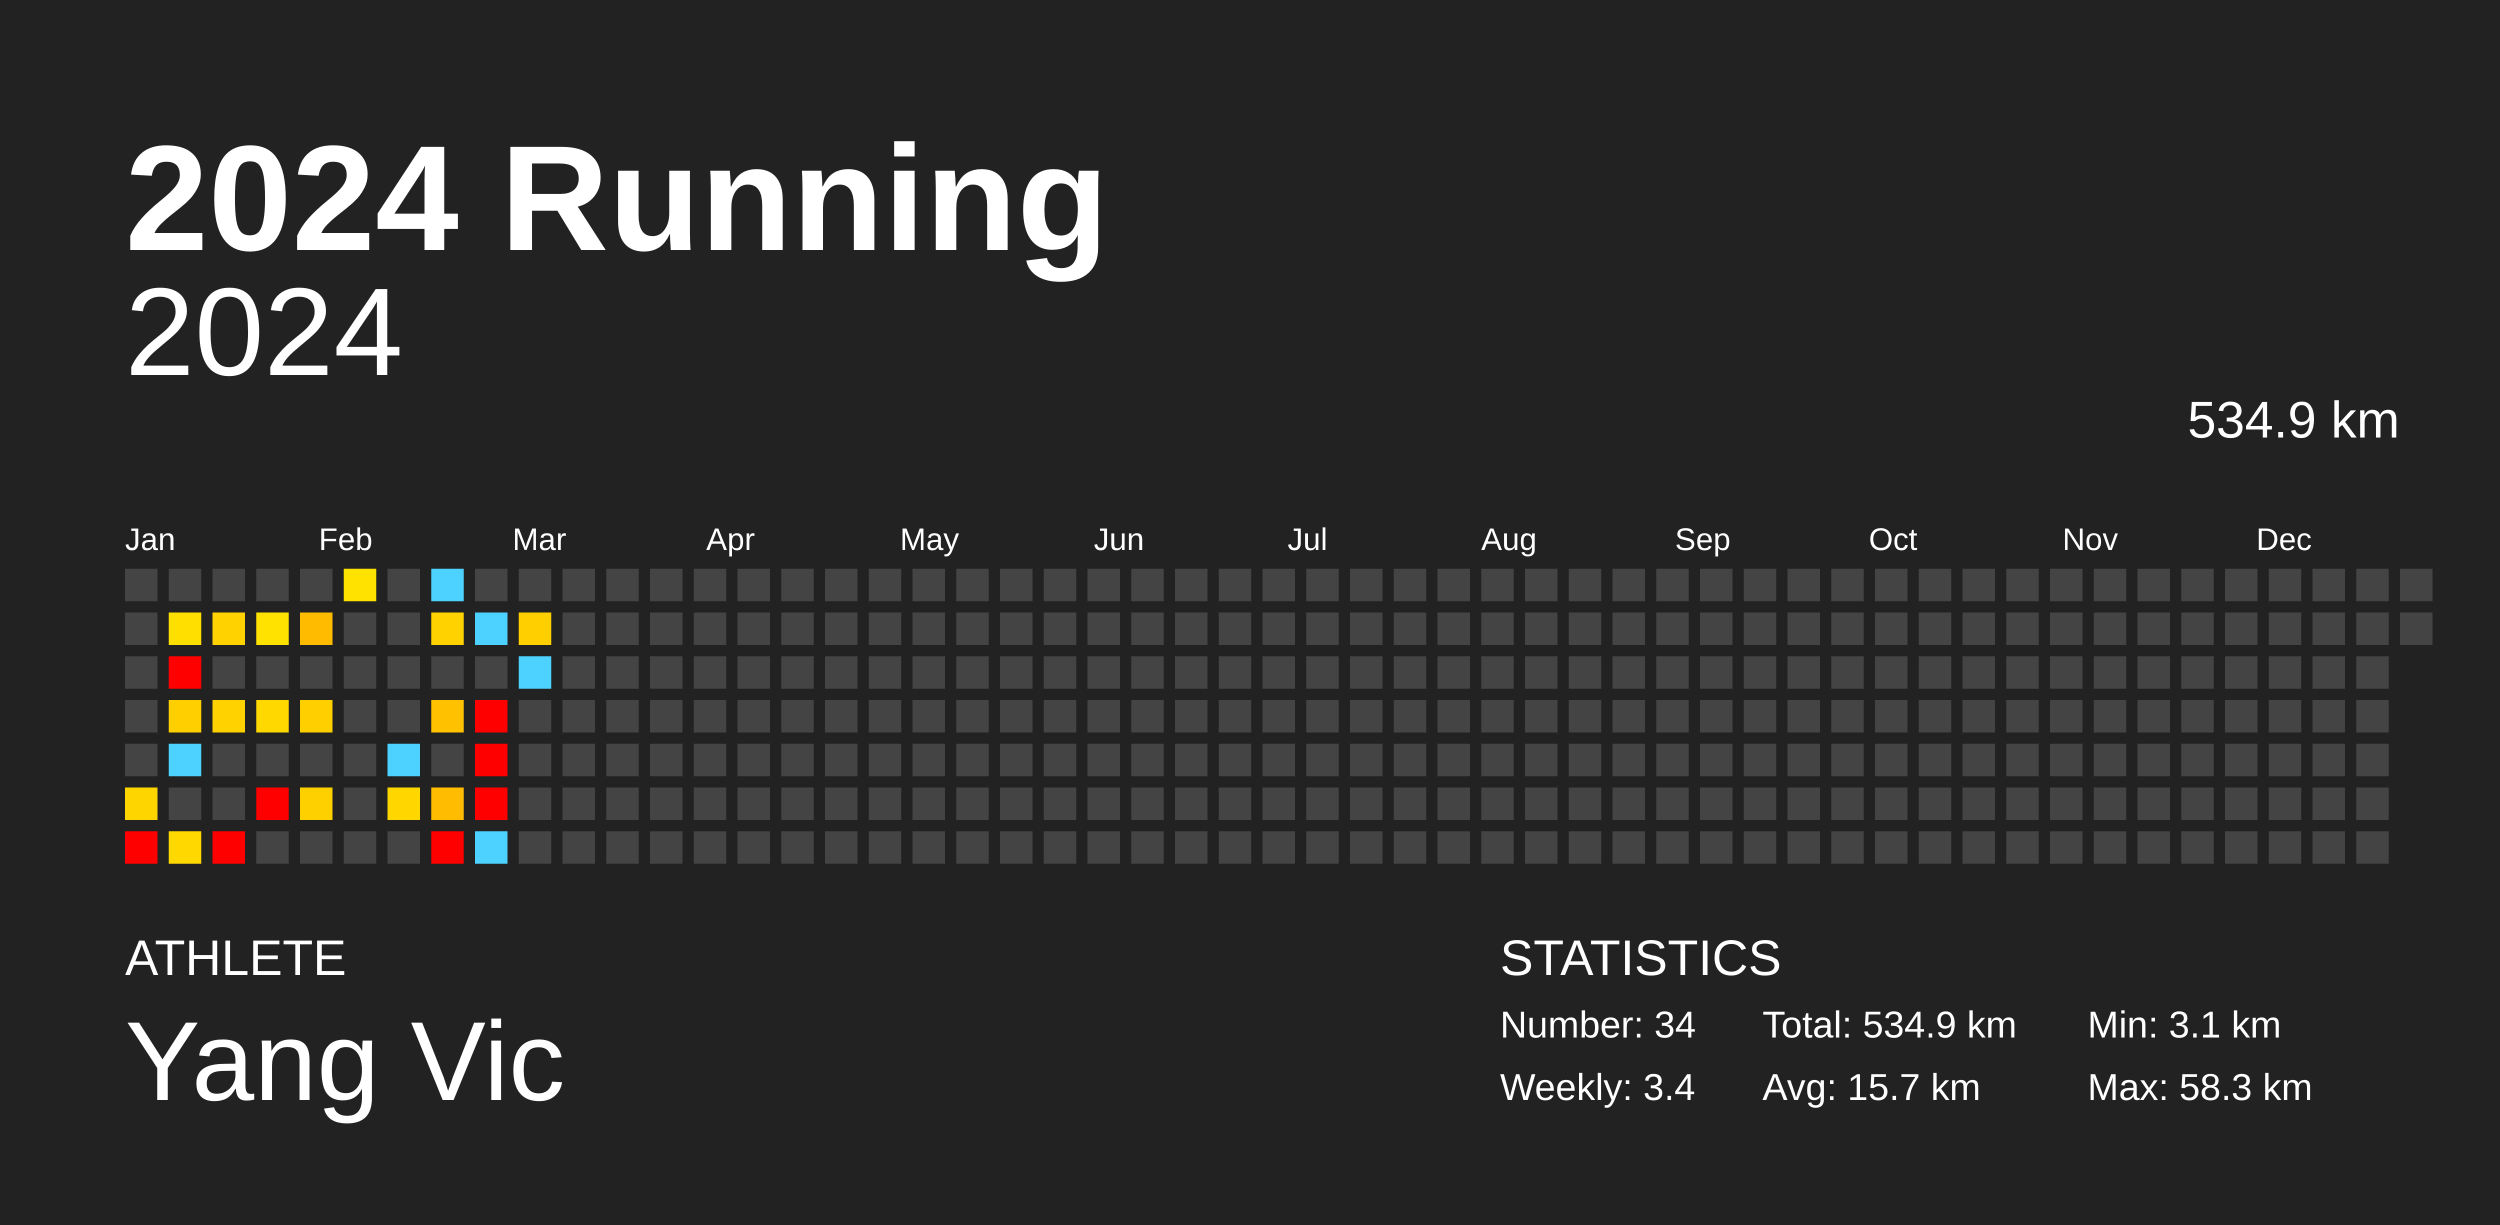
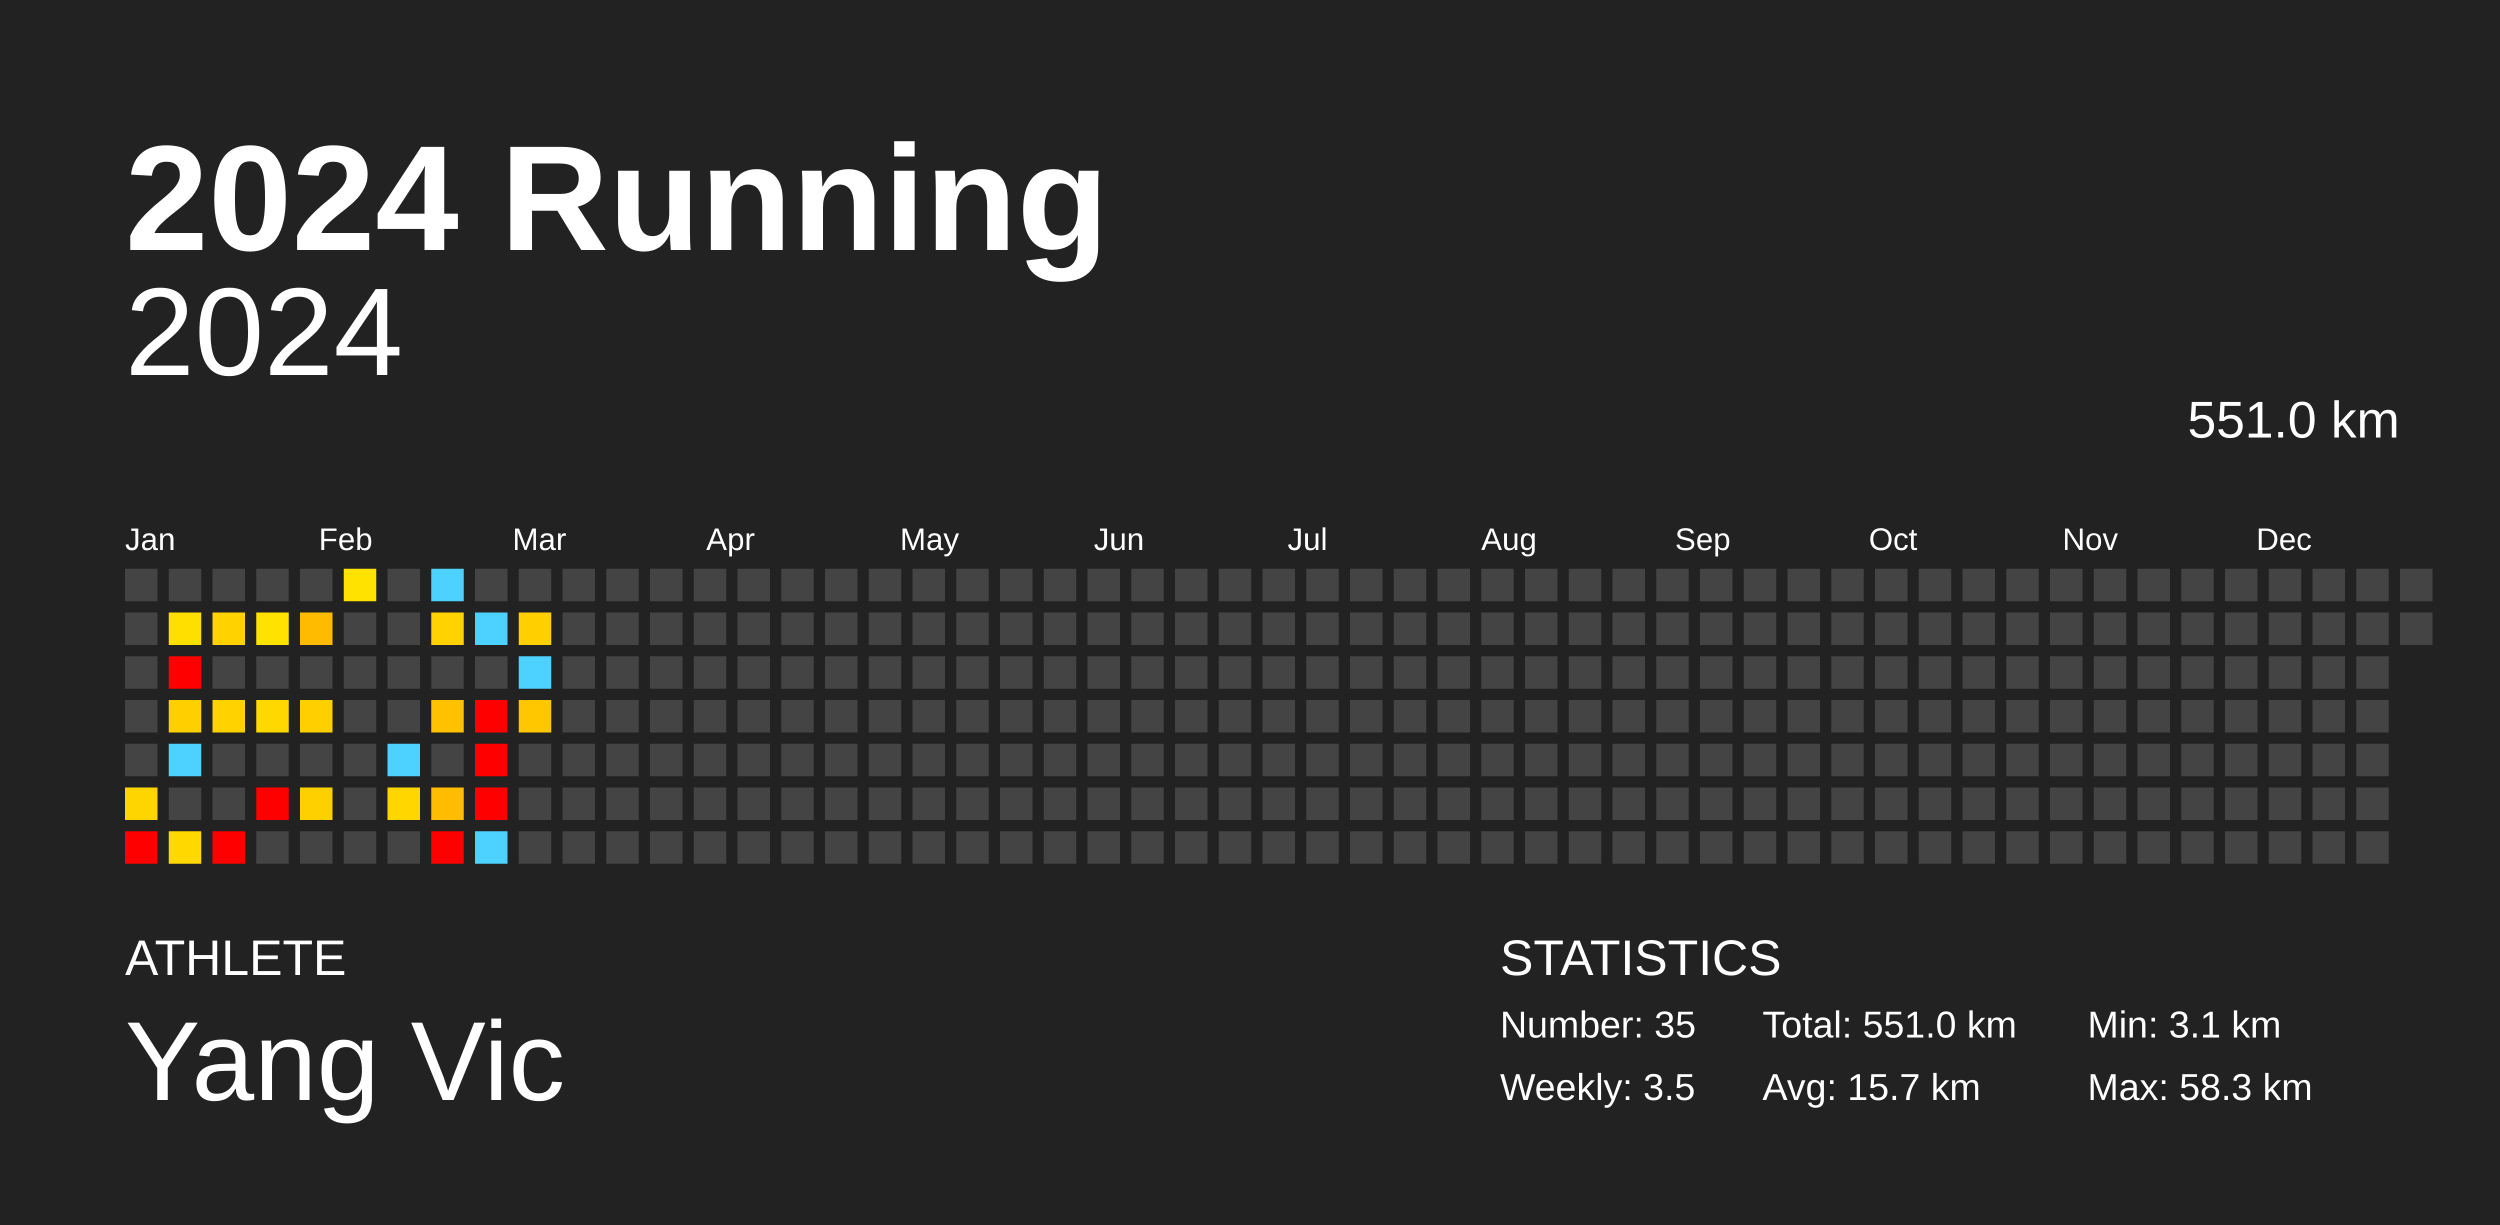
<svg xmlns="http://www.w3.org/2000/svg" baseProfile="full" height="98mm" version="1.1" viewBox="0,0,200,98" width="200mm">
  <defs />
  <rect fill="#222222" height="98" width="200" x="0" y="0" />
  <text fill="#FFFFFF" style="font-size:12px; font-family:Arial; font-weight:bold;" x="10" y="20">2024 Running</text>
  <text fill="#FFFFFF" style="font-size:4px; font-family:Arial" x="10" y="78">ATHLETE</text>
  <text fill="#FFFFFF" style="font-size:9px; font-family:Arial" x="10" y="88">Yang Vic</text>
  <text fill="#FFFFFF" style="font-size:4px; font-family:Arial" x="120" y="78">STATISTICS</text>
-   <text fill="#FFFFFF" style="font-size:3px; font-family:Arial" x="120" y="83">Number: 34</text>
-   <text fill="#FFFFFF" style="font-size:3px; font-family:Arial" x="120" y="88">Weekly: 3.4</text>
-   <text fill="#FFFFFF" style="font-size:3px; font-family:Arial" x="141" y="83">Total: 534.9 km</text>
+   <text fill="#FFFFFF" style="font-size:3px; font-family:Arial" x="120" y="83">Number: 35</text>
+   <text fill="#FFFFFF" style="font-size:3px; font-family:Arial" x="120" y="88">Weekly: 3.5</text>
+   <text fill="#FFFFFF" style="font-size:3px; font-family:Arial" x="141" y="83">Total: 551.0 km</text>
  <text fill="#FFFFFF" style="font-size:3px; font-family:Arial" x="141" y="88">Avg: 15.7 km</text>
  <text fill="#FFFFFF" style="font-size:3px; font-family:Arial" x="167" y="83">Min: 3.1 km</text>
  <text fill="#FFFFFF" style="font-size:3px; font-family:Arial" x="167" y="88">Max: 58.3 km</text>
  <text alignment-baseline="hanging" fill="#FFFFFF" style="font-size:10.0px; font-family:Arial;" x="10" y="30">2024</text>
-   <text alignment-baseline="hanging" fill="#FFFFFF" style="font-size:4.125px; font-family:Arial;" x="175" y="35">534.9 km</text>
+   <text alignment-baseline="hanging" fill="#FFFFFF" style="font-size:4.125px; font-family:Arial;" x="175" y="35">551.0 km</text>
  <text fill="#FFFFFF" style="font-size:2.5px; font-family:Arial" x="10.0" y="44">Jan</text>
  <text fill="#FFFFFF" style="font-size:2.5px; font-family:Arial" x="25.5" y="44">Feb</text>
  <text fill="#FFFFFF" style="font-size:2.5px; font-family:Arial" x="41.0" y="44">Mar</text>
  <text fill="#FFFFFF" style="font-size:2.5px; font-family:Arial" x="56.5" y="44">Apr</text>
  <text fill="#FFFFFF" style="font-size:2.5px; font-family:Arial" x="72.0" y="44">May</text>
  <text fill="#FFFFFF" style="font-size:2.5px; font-family:Arial" x="87.5" y="44">Jun</text>
  <text fill="#FFFFFF" style="font-size:2.5px; font-family:Arial" x="103.0" y="44">Jul</text>
  <text fill="#FFFFFF" style="font-size:2.5px; font-family:Arial" x="118.5" y="44">Aug</text>
  <text fill="#FFFFFF" style="font-size:2.5px; font-family:Arial" x="134.0" y="44">Sep</text>
  <text fill="#FFFFFF" style="font-size:2.5px; font-family:Arial" x="149.5" y="44">Oct</text>
  <text fill="#FFFFFF" style="font-size:2.5px; font-family:Arial" x="165.0" y="44">Nov</text>
  <text fill="#FFFFFF" style="font-size:2.5px; font-family:Arial" x="180.5" y="44">Dec</text>
  <rect fill="#444444" height="2.6" width="2.6" x="10.0" y="45.5" />
  <rect fill="#444444" height="2.6" width="2.6" x="10.0" y="49.0" />
  <rect fill="#444444" height="2.6" width="2.6" x="10.0" y="52.5" />
  <rect fill="#444444" height="2.6" width="2.6" x="10.0" y="56.0" />
  <rect fill="#444444" height="2.6" width="2.6" x="10.0" y="59.5" />
  <rect fill="#ffd500" height="2.6" width="2.6" x="10.0" y="63.0" />
  <rect fill="red" height="2.6" width="2.6" x="10.0" y="66.5" />
  <rect fill="#444444" height="2.6" width="2.6" x="13.5" y="45.5" />
  <rect fill="#ffdf00" height="2.6" width="2.6" x="13.5" y="49.0" />
  <rect fill="red" height="2.6" width="2.6" x="13.5" y="52.5" />
  <rect fill="#ffcf00" height="2.6" width="2.6" x="13.5" y="56.0" />
  <rect fill="#4dd2ff" height="2.6" width="2.6" x="13.5" y="59.5" />
  <rect fill="#444444" height="2.6" width="2.6" x="13.5" y="63.0" />
  <rect fill="#ffd800" height="2.6" width="2.6" x="13.5" y="66.5" />
  <rect fill="#444444" height="2.6" width="2.6" x="17.0" y="45.5" />
  <rect fill="#ffd200" height="2.6" width="2.6" x="17.0" y="49.0" />
  <rect fill="#444444" height="2.6" width="2.6" x="17.0" y="52.5" />
  <rect fill="#ffd200" height="2.6" width="2.6" x="17.0" y="56.0" />
  <rect fill="#444444" height="2.6" width="2.6" x="17.0" y="59.5" />
  <rect fill="#444444" height="2.6" width="2.6" x="17.0" y="63.0" />
  <rect fill="red" height="2.6" width="2.6" x="17.0" y="66.5" />
  <rect fill="#444444" height="2.6" width="2.6" x="20.5" y="45.5" />
  <rect fill="#ffe200" height="2.6" width="2.6" x="20.5" y="49.0" />
  <rect fill="#444444" height="2.6" width="2.6" x="20.5" y="52.5" />
  <rect fill="#ffd800" height="2.6" width="2.6" x="20.5" y="56.0" />
  <rect fill="#444444" height="2.6" width="2.6" x="20.5" y="59.5" />
  <rect fill="red" height="2.6" width="2.6" x="20.5" y="63.0" />
  <rect fill="#444444" height="2.6" width="2.6" x="20.5" y="66.5" />
  <rect fill="#444444" height="2.6" width="2.6" x="24.0" y="45.5" />
  <rect fill="#ffbb00" height="2.6" width="2.6" x="24.0" y="49.0" />
  <rect fill="#444444" height="2.6" width="2.6" x="24.0" y="52.5" />
  <rect fill="#ffcf00" height="2.6" width="2.6" x="24.0" y="56.0" />
  <rect fill="#444444" height="2.6" width="2.6" x="24.0" y="59.5" />
  <rect fill="#ffd000" height="2.6" width="2.6" x="24.0" y="63.0" />
  <rect fill="#444444" height="2.6" width="2.6" x="24.0" y="66.5" />
  <rect fill="#ffe200" height="2.6" width="2.6" x="27.5" y="45.5" />
  <rect fill="#444444" height="2.6" width="2.6" x="27.5" y="49.0" />
  <rect fill="#444444" height="2.6" width="2.6" x="27.5" y="52.5" />
  <rect fill="#444444" height="2.6" width="2.6" x="27.5" y="56.0" />
  <rect fill="#444444" height="2.6" width="2.6" x="27.5" y="59.5" />
  <rect fill="#444444" height="2.6" width="2.6" x="27.5" y="63.0" />
  <rect fill="#444444" height="2.6" width="2.6" x="27.5" y="66.5" />
  <rect fill="#444444" height="2.6" width="2.6" x="31.0" y="45.5" />
  <rect fill="#444444" height="2.6" width="2.6" x="31.0" y="49.0" />
  <rect fill="#444444" height="2.6" width="2.6" x="31.0" y="52.5" />
  <rect fill="#444444" height="2.6" width="2.6" x="31.0" y="56.0" />
  <rect fill="#4dd2ff" height="2.6" width="2.6" x="31.0" y="59.5" />
  <rect fill="#ffd600" height="2.6" width="2.6" x="31.0" y="63.0" />
  <rect fill="#444444" height="2.6" width="2.6" x="31.0" y="66.5" />
  <rect fill="#4dd2ff" height="2.6" width="2.6" x="34.5" y="45.5" />
  <rect fill="#ffd200" height="2.6" width="2.6" x="34.5" y="49.0" />
  <rect fill="#444444" height="2.6" width="2.6" x="34.5" y="52.5" />
  <rect fill="#ffc100" height="2.6" width="2.6" x="34.5" y="56.0" />
  <rect fill="#444444" height="2.6" width="2.6" x="34.5" y="59.5" />
  <rect fill="#ffbc00" height="2.6" width="2.6" x="34.5" y="63.0" />
  <rect fill="red" height="2.6" width="2.6" x="34.5" y="66.5" />
  <rect fill="#444444" height="2.6" width="2.6" x="38.0" y="45.5" />
  <rect fill="#4dd2ff" height="2.6" width="2.6" x="38.0" y="49.0" />
  <rect fill="#444444" height="2.6" width="2.6" x="38.0" y="52.5" />
  <rect fill="red" height="2.6" width="2.6" x="38.0" y="56.0" />
  <rect fill="red" height="2.6" width="2.6" x="38.0" y="59.5" />
  <rect fill="red" height="2.6" width="2.6" x="38.0" y="63.0" />
  <rect fill="#4dd2ff" height="2.6" width="2.6" x="38.0" y="66.5" />
  <rect fill="#444444" height="2.6" width="2.6" x="41.5" y="45.5" />
  <rect fill="#ffcf00" height="2.6" width="2.6" x="41.5" y="49.0" />
  <rect fill="#4dd2ff" height="2.6" width="2.6" x="41.5" y="52.5" />
-   <rect fill="#444444" height="2.6" width="2.6" x="41.5" y="56.0" />
+   <rect fill="#ffc700" height="2.6" width="2.6" x="41.5" y="56.0" />
  <rect fill="#444444" height="2.6" width="2.6" x="41.5" y="59.5" />
  <rect fill="#444444" height="2.6" width="2.6" x="41.5" y="63.0" />
  <rect fill="#444444" height="2.6" width="2.6" x="41.5" y="66.5" />
  <rect fill="#444444" height="2.6" width="2.6" x="45.0" y="45.5" />
  <rect fill="#444444" height="2.6" width="2.6" x="45.0" y="49.0" />
  <rect fill="#444444" height="2.6" width="2.6" x="45.0" y="52.5" />
  <rect fill="#444444" height="2.6" width="2.6" x="45.0" y="56.0" />
  <rect fill="#444444" height="2.6" width="2.6" x="45.0" y="59.5" />
  <rect fill="#444444" height="2.6" width="2.6" x="45.0" y="63.0" />
  <rect fill="#444444" height="2.6" width="2.6" x="45.0" y="66.5" />
  <rect fill="#444444" height="2.6" width="2.6" x="48.5" y="45.5" />
  <rect fill="#444444" height="2.6" width="2.6" x="48.5" y="49.0" />
  <rect fill="#444444" height="2.6" width="2.6" x="48.5" y="52.5" />
  <rect fill="#444444" height="2.6" width="2.6" x="48.5" y="56.0" />
  <rect fill="#444444" height="2.6" width="2.6" x="48.5" y="59.5" />
  <rect fill="#444444" height="2.6" width="2.6" x="48.5" y="63.0" />
  <rect fill="#444444" height="2.6" width="2.6" x="48.5" y="66.5" />
  <rect fill="#444444" height="2.6" width="2.6" x="52.0" y="45.5" />
  <rect fill="#444444" height="2.6" width="2.6" x="52.0" y="49.0" />
  <rect fill="#444444" height="2.6" width="2.6" x="52.0" y="52.5" />
  <rect fill="#444444" height="2.6" width="2.6" x="52.0" y="56.0" />
  <rect fill="#444444" height="2.6" width="2.6" x="52.0" y="59.5" />
  <rect fill="#444444" height="2.6" width="2.6" x="52.0" y="63.0" />
  <rect fill="#444444" height="2.6" width="2.6" x="52.0" y="66.5" />
  <rect fill="#444444" height="2.6" width="2.6" x="55.5" y="45.5" />
  <rect fill="#444444" height="2.6" width="2.6" x="55.5" y="49.0" />
  <rect fill="#444444" height="2.6" width="2.6" x="55.5" y="52.5" />
  <rect fill="#444444" height="2.6" width="2.6" x="55.5" y="56.0" />
  <rect fill="#444444" height="2.6" width="2.6" x="55.5" y="59.5" />
  <rect fill="#444444" height="2.6" width="2.6" x="55.5" y="63.0" />
  <rect fill="#444444" height="2.6" width="2.6" x="55.5" y="66.5" />
  <rect fill="#444444" height="2.6" width="2.6" x="59.0" y="45.5" />
  <rect fill="#444444" height="2.6" width="2.6" x="59.0" y="49.0" />
  <rect fill="#444444" height="2.6" width="2.6" x="59.0" y="52.5" />
  <rect fill="#444444" height="2.6" width="2.6" x="59.0" y="56.0" />
  <rect fill="#444444" height="2.6" width="2.6" x="59.0" y="59.5" />
  <rect fill="#444444" height="2.6" width="2.6" x="59.0" y="63.0" />
  <rect fill="#444444" height="2.6" width="2.6" x="59.0" y="66.5" />
  <rect fill="#444444" height="2.6" width="2.6" x="62.5" y="45.5" />
  <rect fill="#444444" height="2.6" width="2.6" x="62.5" y="49.0" />
  <rect fill="#444444" height="2.6" width="2.6" x="62.5" y="52.5" />
  <rect fill="#444444" height="2.6" width="2.6" x="62.5" y="56.0" />
  <rect fill="#444444" height="2.6" width="2.6" x="62.5" y="59.5" />
  <rect fill="#444444" height="2.6" width="2.6" x="62.5" y="63.0" />
  <rect fill="#444444" height="2.6" width="2.6" x="62.5" y="66.5" />
  <rect fill="#444444" height="2.6" width="2.6" x="66.0" y="45.5" />
  <rect fill="#444444" height="2.6" width="2.6" x="66.0" y="49.0" />
  <rect fill="#444444" height="2.6" width="2.6" x="66.0" y="52.5" />
  <rect fill="#444444" height="2.6" width="2.6" x="66.0" y="56.0" />
  <rect fill="#444444" height="2.6" width="2.6" x="66.0" y="59.5" />
  <rect fill="#444444" height="2.6" width="2.6" x="66.0" y="63.0" />
  <rect fill="#444444" height="2.6" width="2.6" x="66.0" y="66.5" />
  <rect fill="#444444" height="2.6" width="2.6" x="69.5" y="45.5" />
  <rect fill="#444444" height="2.6" width="2.6" x="69.5" y="49.0" />
  <rect fill="#444444" height="2.6" width="2.6" x="69.5" y="52.5" />
  <rect fill="#444444" height="2.6" width="2.6" x="69.5" y="56.0" />
  <rect fill="#444444" height="2.6" width="2.6" x="69.5" y="59.5" />
  <rect fill="#444444" height="2.6" width="2.6" x="69.5" y="63.0" />
  <rect fill="#444444" height="2.6" width="2.6" x="69.5" y="66.5" />
  <rect fill="#444444" height="2.6" width="2.6" x="73.0" y="45.5" />
  <rect fill="#444444" height="2.6" width="2.6" x="73.0" y="49.0" />
  <rect fill="#444444" height="2.6" width="2.6" x="73.0" y="52.5" />
  <rect fill="#444444" height="2.6" width="2.6" x="73.0" y="56.0" />
  <rect fill="#444444" height="2.6" width="2.6" x="73.0" y="59.5" />
  <rect fill="#444444" height="2.6" width="2.6" x="73.0" y="63.0" />
  <rect fill="#444444" height="2.6" width="2.6" x="73.0" y="66.5" />
  <rect fill="#444444" height="2.6" width="2.6" x="76.5" y="45.5" />
  <rect fill="#444444" height="2.6" width="2.6" x="76.5" y="49.0" />
  <rect fill="#444444" height="2.6" width="2.6" x="76.5" y="52.5" />
  <rect fill="#444444" height="2.6" width="2.6" x="76.5" y="56.0" />
  <rect fill="#444444" height="2.6" width="2.6" x="76.5" y="59.5" />
  <rect fill="#444444" height="2.6" width="2.6" x="76.5" y="63.0" />
  <rect fill="#444444" height="2.6" width="2.6" x="76.5" y="66.5" />
  <rect fill="#444444" height="2.6" width="2.6" x="80.0" y="45.5" />
  <rect fill="#444444" height="2.6" width="2.6" x="80.0" y="49.0" />
  <rect fill="#444444" height="2.6" width="2.6" x="80.0" y="52.5" />
  <rect fill="#444444" height="2.6" width="2.6" x="80.0" y="56.0" />
  <rect fill="#444444" height="2.6" width="2.6" x="80.0" y="59.5" />
  <rect fill="#444444" height="2.6" width="2.6" x="80.0" y="63.0" />
  <rect fill="#444444" height="2.6" width="2.6" x="80.0" y="66.5" />
  <rect fill="#444444" height="2.6" width="2.6" x="83.5" y="45.5" />
  <rect fill="#444444" height="2.6" width="2.6" x="83.5" y="49.0" />
  <rect fill="#444444" height="2.6" width="2.6" x="83.5" y="52.5" />
  <rect fill="#444444" height="2.6" width="2.6" x="83.5" y="56.0" />
  <rect fill="#444444" height="2.6" width="2.6" x="83.5" y="59.5" />
  <rect fill="#444444" height="2.6" width="2.6" x="83.5" y="63.0" />
  <rect fill="#444444" height="2.6" width="2.6" x="83.5" y="66.5" />
  <rect fill="#444444" height="2.6" width="2.6" x="87.0" y="45.5" />
  <rect fill="#444444" height="2.6" width="2.6" x="87.0" y="49.0" />
  <rect fill="#444444" height="2.6" width="2.6" x="87.0" y="52.5" />
  <rect fill="#444444" height="2.6" width="2.6" x="87.0" y="56.0" />
  <rect fill="#444444" height="2.6" width="2.6" x="87.0" y="59.5" />
  <rect fill="#444444" height="2.6" width="2.6" x="87.0" y="63.0" />
  <rect fill="#444444" height="2.6" width="2.6" x="87.0" y="66.5" />
  <rect fill="#444444" height="2.6" width="2.6" x="90.5" y="45.5" />
  <rect fill="#444444" height="2.6" width="2.6" x="90.5" y="49.0" />
  <rect fill="#444444" height="2.6" width="2.6" x="90.5" y="52.5" />
  <rect fill="#444444" height="2.6" width="2.6" x="90.5" y="56.0" />
  <rect fill="#444444" height="2.6" width="2.6" x="90.5" y="59.5" />
  <rect fill="#444444" height="2.6" width="2.6" x="90.5" y="63.0" />
  <rect fill="#444444" height="2.6" width="2.6" x="90.5" y="66.5" />
  <rect fill="#444444" height="2.6" width="2.6" x="94.0" y="45.5" />
  <rect fill="#444444" height="2.6" width="2.6" x="94.0" y="49.0" />
  <rect fill="#444444" height="2.6" width="2.6" x="94.0" y="52.5" />
  <rect fill="#444444" height="2.6" width="2.6" x="94.0" y="56.0" />
  <rect fill="#444444" height="2.6" width="2.6" x="94.0" y="59.5" />
  <rect fill="#444444" height="2.6" width="2.6" x="94.0" y="63.0" />
  <rect fill="#444444" height="2.6" width="2.6" x="94.0" y="66.5" />
  <rect fill="#444444" height="2.6" width="2.6" x="97.5" y="45.5" />
  <rect fill="#444444" height="2.6" width="2.6" x="97.5" y="49.0" />
  <rect fill="#444444" height="2.6" width="2.6" x="97.5" y="52.5" />
  <rect fill="#444444" height="2.6" width="2.6" x="97.5" y="56.0" />
  <rect fill="#444444" height="2.6" width="2.6" x="97.5" y="59.5" />
  <rect fill="#444444" height="2.6" width="2.6" x="97.5" y="63.0" />
  <rect fill="#444444" height="2.6" width="2.6" x="97.5" y="66.5" />
  <rect fill="#444444" height="2.6" width="2.6" x="101.0" y="45.5" />
  <rect fill="#444444" height="2.6" width="2.6" x="101.0" y="49.0" />
  <rect fill="#444444" height="2.6" width="2.6" x="101.0" y="52.5" />
  <rect fill="#444444" height="2.6" width="2.6" x="101.0" y="56.0" />
  <rect fill="#444444" height="2.6" width="2.6" x="101.0" y="59.5" />
  <rect fill="#444444" height="2.6" width="2.6" x="101.0" y="63.0" />
  <rect fill="#444444" height="2.6" width="2.6" x="101.0" y="66.5" />
  <rect fill="#444444" height="2.6" width="2.6" x="104.5" y="45.5" />
  <rect fill="#444444" height="2.6" width="2.6" x="104.5" y="49.0" />
  <rect fill="#444444" height="2.6" width="2.6" x="104.5" y="52.5" />
  <rect fill="#444444" height="2.6" width="2.6" x="104.5" y="56.0" />
  <rect fill="#444444" height="2.6" width="2.6" x="104.5" y="59.5" />
  <rect fill="#444444" height="2.6" width="2.6" x="104.5" y="63.0" />
  <rect fill="#444444" height="2.6" width="2.6" x="104.5" y="66.5" />
  <rect fill="#444444" height="2.6" width="2.6" x="108.0" y="45.5" />
  <rect fill="#444444" height="2.6" width="2.6" x="108.0" y="49.0" />
  <rect fill="#444444" height="2.6" width="2.6" x="108.0" y="52.5" />
  <rect fill="#444444" height="2.6" width="2.6" x="108.0" y="56.0" />
  <rect fill="#444444" height="2.6" width="2.6" x="108.0" y="59.5" />
  <rect fill="#444444" height="2.6" width="2.6" x="108.0" y="63.0" />
  <rect fill="#444444" height="2.6" width="2.6" x="108.0" y="66.5" />
  <rect fill="#444444" height="2.6" width="2.6" x="111.5" y="45.5" />
  <rect fill="#444444" height="2.6" width="2.6" x="111.5" y="49.0" />
  <rect fill="#444444" height="2.6" width="2.6" x="111.5" y="52.5" />
  <rect fill="#444444" height="2.6" width="2.6" x="111.5" y="56.0" />
  <rect fill="#444444" height="2.6" width="2.6" x="111.5" y="59.5" />
  <rect fill="#444444" height="2.6" width="2.6" x="111.5" y="63.0" />
  <rect fill="#444444" height="2.6" width="2.6" x="111.5" y="66.5" />
  <rect fill="#444444" height="2.6" width="2.6" x="115.0" y="45.5" />
  <rect fill="#444444" height="2.6" width="2.6" x="115.0" y="49.0" />
  <rect fill="#444444" height="2.6" width="2.6" x="115.0" y="52.5" />
  <rect fill="#444444" height="2.6" width="2.6" x="115.0" y="56.0" />
  <rect fill="#444444" height="2.6" width="2.6" x="115.0" y="59.5" />
  <rect fill="#444444" height="2.6" width="2.6" x="115.0" y="63.0" />
  <rect fill="#444444" height="2.6" width="2.6" x="115.0" y="66.5" />
  <rect fill="#444444" height="2.6" width="2.6" x="118.5" y="45.5" />
  <rect fill="#444444" height="2.6" width="2.6" x="118.5" y="49.0" />
  <rect fill="#444444" height="2.6" width="2.6" x="118.5" y="52.5" />
  <rect fill="#444444" height="2.6" width="2.6" x="118.5" y="56.0" />
  <rect fill="#444444" height="2.6" width="2.6" x="118.5" y="59.5" />
  <rect fill="#444444" height="2.6" width="2.6" x="118.5" y="63.0" />
  <rect fill="#444444" height="2.6" width="2.6" x="118.5" y="66.5" />
  <rect fill="#444444" height="2.6" width="2.6" x="122.0" y="45.5" />
  <rect fill="#444444" height="2.6" width="2.6" x="122.0" y="49.0" />
  <rect fill="#444444" height="2.6" width="2.6" x="122.0" y="52.5" />
  <rect fill="#444444" height="2.6" width="2.6" x="122.0" y="56.0" />
  <rect fill="#444444" height="2.6" width="2.6" x="122.0" y="59.5" />
  <rect fill="#444444" height="2.6" width="2.6" x="122.0" y="63.0" />
  <rect fill="#444444" height="2.6" width="2.6" x="122.0" y="66.5" />
  <rect fill="#444444" height="2.6" width="2.6" x="125.5" y="45.5" />
  <rect fill="#444444" height="2.6" width="2.6" x="125.5" y="49.0" />
  <rect fill="#444444" height="2.6" width="2.6" x="125.5" y="52.5" />
  <rect fill="#444444" height="2.6" width="2.6" x="125.5" y="56.0" />
  <rect fill="#444444" height="2.6" width="2.6" x="125.5" y="59.5" />
  <rect fill="#444444" height="2.6" width="2.6" x="125.5" y="63.0" />
  <rect fill="#444444" height="2.6" width="2.6" x="125.5" y="66.5" />
  <rect fill="#444444" height="2.6" width="2.6" x="129.0" y="45.5" />
  <rect fill="#444444" height="2.6" width="2.6" x="129.0" y="49.0" />
  <rect fill="#444444" height="2.6" width="2.6" x="129.0" y="52.5" />
  <rect fill="#444444" height="2.6" width="2.6" x="129.0" y="56.0" />
  <rect fill="#444444" height="2.6" width="2.6" x="129.0" y="59.5" />
  <rect fill="#444444" height="2.6" width="2.6" x="129.0" y="63.0" />
  <rect fill="#444444" height="2.6" width="2.6" x="129.0" y="66.5" />
  <rect fill="#444444" height="2.6" width="2.6" x="132.5" y="45.5" />
  <rect fill="#444444" height="2.6" width="2.6" x="132.5" y="49.0" />
  <rect fill="#444444" height="2.6" width="2.6" x="132.5" y="52.5" />
  <rect fill="#444444" height="2.6" width="2.6" x="132.5" y="56.0" />
  <rect fill="#444444" height="2.6" width="2.6" x="132.5" y="59.5" />
  <rect fill="#444444" height="2.6" width="2.6" x="132.5" y="63.0" />
  <rect fill="#444444" height="2.6" width="2.6" x="132.5" y="66.5" />
  <rect fill="#444444" height="2.6" width="2.6" x="136.0" y="45.5" />
  <rect fill="#444444" height="2.6" width="2.6" x="136.0" y="49.0" />
  <rect fill="#444444" height="2.6" width="2.6" x="136.0" y="52.5" />
  <rect fill="#444444" height="2.6" width="2.6" x="136.0" y="56.0" />
  <rect fill="#444444" height="2.6" width="2.6" x="136.0" y="59.5" />
  <rect fill="#444444" height="2.6" width="2.6" x="136.0" y="63.0" />
  <rect fill="#444444" height="2.6" width="2.6" x="136.0" y="66.5" />
  <rect fill="#444444" height="2.6" width="2.6" x="139.5" y="45.5" />
  <rect fill="#444444" height="2.6" width="2.6" x="139.5" y="49.0" />
  <rect fill="#444444" height="2.6" width="2.6" x="139.5" y="52.5" />
  <rect fill="#444444" height="2.6" width="2.6" x="139.5" y="56.0" />
  <rect fill="#444444" height="2.6" width="2.6" x="139.5" y="59.5" />
  <rect fill="#444444" height="2.6" width="2.6" x="139.5" y="63.0" />
  <rect fill="#444444" height="2.6" width="2.6" x="139.5" y="66.5" />
  <rect fill="#444444" height="2.6" width="2.6" x="143.0" y="45.5" />
  <rect fill="#444444" height="2.6" width="2.6" x="143.0" y="49.0" />
  <rect fill="#444444" height="2.6" width="2.6" x="143.0" y="52.5" />
  <rect fill="#444444" height="2.6" width="2.6" x="143.0" y="56.0" />
  <rect fill="#444444" height="2.6" width="2.6" x="143.0" y="59.5" />
  <rect fill="#444444" height="2.6" width="2.6" x="143.0" y="63.0" />
  <rect fill="#444444" height="2.6" width="2.6" x="143.0" y="66.5" />
  <rect fill="#444444" height="2.6" width="2.6" x="146.5" y="45.5" />
  <rect fill="#444444" height="2.6" width="2.6" x="146.5" y="49.0" />
  <rect fill="#444444" height="2.6" width="2.6" x="146.5" y="52.5" />
  <rect fill="#444444" height="2.6" width="2.6" x="146.5" y="56.0" />
  <rect fill="#444444" height="2.6" width="2.6" x="146.5" y="59.5" />
  <rect fill="#444444" height="2.6" width="2.6" x="146.5" y="63.0" />
  <rect fill="#444444" height="2.6" width="2.6" x="146.5" y="66.5" />
  <rect fill="#444444" height="2.6" width="2.6" x="150.0" y="45.5" />
  <rect fill="#444444" height="2.6" width="2.6" x="150.0" y="49.0" />
  <rect fill="#444444" height="2.6" width="2.6" x="150.0" y="52.5" />
  <rect fill="#444444" height="2.6" width="2.6" x="150.0" y="56.0" />
  <rect fill="#444444" height="2.6" width="2.6" x="150.0" y="59.5" />
  <rect fill="#444444" height="2.6" width="2.6" x="150.0" y="63.0" />
  <rect fill="#444444" height="2.6" width="2.6" x="150.0" y="66.5" />
  <rect fill="#444444" height="2.6" width="2.6" x="153.5" y="45.5" />
  <rect fill="#444444" height="2.6" width="2.6" x="153.5" y="49.0" />
  <rect fill="#444444" height="2.6" width="2.6" x="153.5" y="52.5" />
  <rect fill="#444444" height="2.6" width="2.6" x="153.5" y="56.0" />
  <rect fill="#444444" height="2.6" width="2.6" x="153.5" y="59.5" />
  <rect fill="#444444" height="2.6" width="2.6" x="153.5" y="63.0" />
  <rect fill="#444444" height="2.6" width="2.6" x="153.5" y="66.5" />
  <rect fill="#444444" height="2.6" width="2.6" x="157.0" y="45.5" />
  <rect fill="#444444" height="2.6" width="2.6" x="157.0" y="49.0" />
  <rect fill="#444444" height="2.6" width="2.6" x="157.0" y="52.5" />
  <rect fill="#444444" height="2.6" width="2.6" x="157.0" y="56.0" />
  <rect fill="#444444" height="2.6" width="2.6" x="157.0" y="59.5" />
  <rect fill="#444444" height="2.6" width="2.6" x="157.0" y="63.0" />
  <rect fill="#444444" height="2.6" width="2.6" x="157.0" y="66.5" />
  <rect fill="#444444" height="2.6" width="2.6" x="160.5" y="45.5" />
  <rect fill="#444444" height="2.6" width="2.6" x="160.5" y="49.0" />
  <rect fill="#444444" height="2.6" width="2.6" x="160.5" y="52.5" />
  <rect fill="#444444" height="2.6" width="2.6" x="160.5" y="56.0" />
  <rect fill="#444444" height="2.6" width="2.6" x="160.5" y="59.5" />
  <rect fill="#444444" height="2.6" width="2.6" x="160.5" y="63.0" />
  <rect fill="#444444" height="2.6" width="2.6" x="160.5" y="66.5" />
  <rect fill="#444444" height="2.6" width="2.6" x="164.0" y="45.5" />
  <rect fill="#444444" height="2.6" width="2.6" x="164.0" y="49.0" />
  <rect fill="#444444" height="2.6" width="2.6" x="164.0" y="52.5" />
  <rect fill="#444444" height="2.6" width="2.6" x="164.0" y="56.0" />
  <rect fill="#444444" height="2.6" width="2.6" x="164.0" y="59.5" />
  <rect fill="#444444" height="2.6" width="2.6" x="164.0" y="63.0" />
  <rect fill="#444444" height="2.6" width="2.6" x="164.0" y="66.5" />
  <rect fill="#444444" height="2.6" width="2.6" x="167.5" y="45.5" />
  <rect fill="#444444" height="2.6" width="2.6" x="167.5" y="49.0" />
  <rect fill="#444444" height="2.6" width="2.6" x="167.5" y="52.5" />
  <rect fill="#444444" height="2.6" width="2.6" x="167.5" y="56.0" />
  <rect fill="#444444" height="2.6" width="2.6" x="167.5" y="59.5" />
  <rect fill="#444444" height="2.6" width="2.6" x="167.5" y="63.0" />
  <rect fill="#444444" height="2.6" width="2.6" x="167.5" y="66.5" />
  <rect fill="#444444" height="2.6" width="2.6" x="171.0" y="45.5" />
  <rect fill="#444444" height="2.6" width="2.6" x="171.0" y="49.0" />
  <rect fill="#444444" height="2.6" width="2.6" x="171.0" y="52.5" />
  <rect fill="#444444" height="2.6" width="2.6" x="171.0" y="56.0" />
  <rect fill="#444444" height="2.6" width="2.6" x="171.0" y="59.5" />
  <rect fill="#444444" height="2.6" width="2.6" x="171.0" y="63.0" />
  <rect fill="#444444" height="2.6" width="2.6" x="171.0" y="66.5" />
  <rect fill="#444444" height="2.6" width="2.6" x="174.5" y="45.5" />
  <rect fill="#444444" height="2.6" width="2.6" x="174.5" y="49.0" />
  <rect fill="#444444" height="2.6" width="2.6" x="174.5" y="52.5" />
  <rect fill="#444444" height="2.6" width="2.6" x="174.5" y="56.0" />
  <rect fill="#444444" height="2.6" width="2.6" x="174.5" y="59.5" />
  <rect fill="#444444" height="2.6" width="2.6" x="174.5" y="63.0" />
  <rect fill="#444444" height="2.6" width="2.6" x="174.5" y="66.5" />
  <rect fill="#444444" height="2.6" width="2.6" x="178.0" y="45.5" />
  <rect fill="#444444" height="2.6" width="2.6" x="178.0" y="49.0" />
  <rect fill="#444444" height="2.6" width="2.6" x="178.0" y="52.5" />
  <rect fill="#444444" height="2.6" width="2.6" x="178.0" y="56.0" />
  <rect fill="#444444" height="2.6" width="2.6" x="178.0" y="59.5" />
  <rect fill="#444444" height="2.6" width="2.6" x="178.0" y="63.0" />
  <rect fill="#444444" height="2.6" width="2.6" x="178.0" y="66.5" />
  <rect fill="#444444" height="2.6" width="2.6" x="181.5" y="45.5" />
  <rect fill="#444444" height="2.6" width="2.6" x="181.5" y="49.0" />
  <rect fill="#444444" height="2.6" width="2.6" x="181.5" y="52.5" />
  <rect fill="#444444" height="2.6" width="2.6" x="181.5" y="56.0" />
  <rect fill="#444444" height="2.6" width="2.6" x="181.5" y="59.5" />
  <rect fill="#444444" height="2.6" width="2.6" x="181.5" y="63.0" />
  <rect fill="#444444" height="2.6" width="2.6" x="181.5" y="66.5" />
  <rect fill="#444444" height="2.6" width="2.6" x="185.0" y="45.5" />
  <rect fill="#444444" height="2.6" width="2.6" x="185.0" y="49.0" />
  <rect fill="#444444" height="2.6" width="2.6" x="185.0" y="52.5" />
  <rect fill="#444444" height="2.6" width="2.6" x="185.0" y="56.0" />
  <rect fill="#444444" height="2.6" width="2.6" x="185.0" y="59.5" />
  <rect fill="#444444" height="2.6" width="2.6" x="185.0" y="63.0" />
  <rect fill="#444444" height="2.6" width="2.6" x="185.0" y="66.5" />
  <rect fill="#444444" height="2.6" width="2.6" x="188.5" y="45.5" />
  <rect fill="#444444" height="2.6" width="2.6" x="188.5" y="49.0" />
  <rect fill="#444444" height="2.6" width="2.6" x="188.5" y="52.5" />
  <rect fill="#444444" height="2.6" width="2.6" x="188.5" y="56.0" />
  <rect fill="#444444" height="2.6" width="2.6" x="188.5" y="59.5" />
  <rect fill="#444444" height="2.6" width="2.6" x="188.5" y="63.0" />
  <rect fill="#444444" height="2.6" width="2.6" x="188.5" y="66.5" />
  <rect fill="#444444" height="2.6" width="2.6" x="192.0" y="45.5" />
  <rect fill="#444444" height="2.6" width="2.6" x="192.0" y="49.0" />
</svg>
